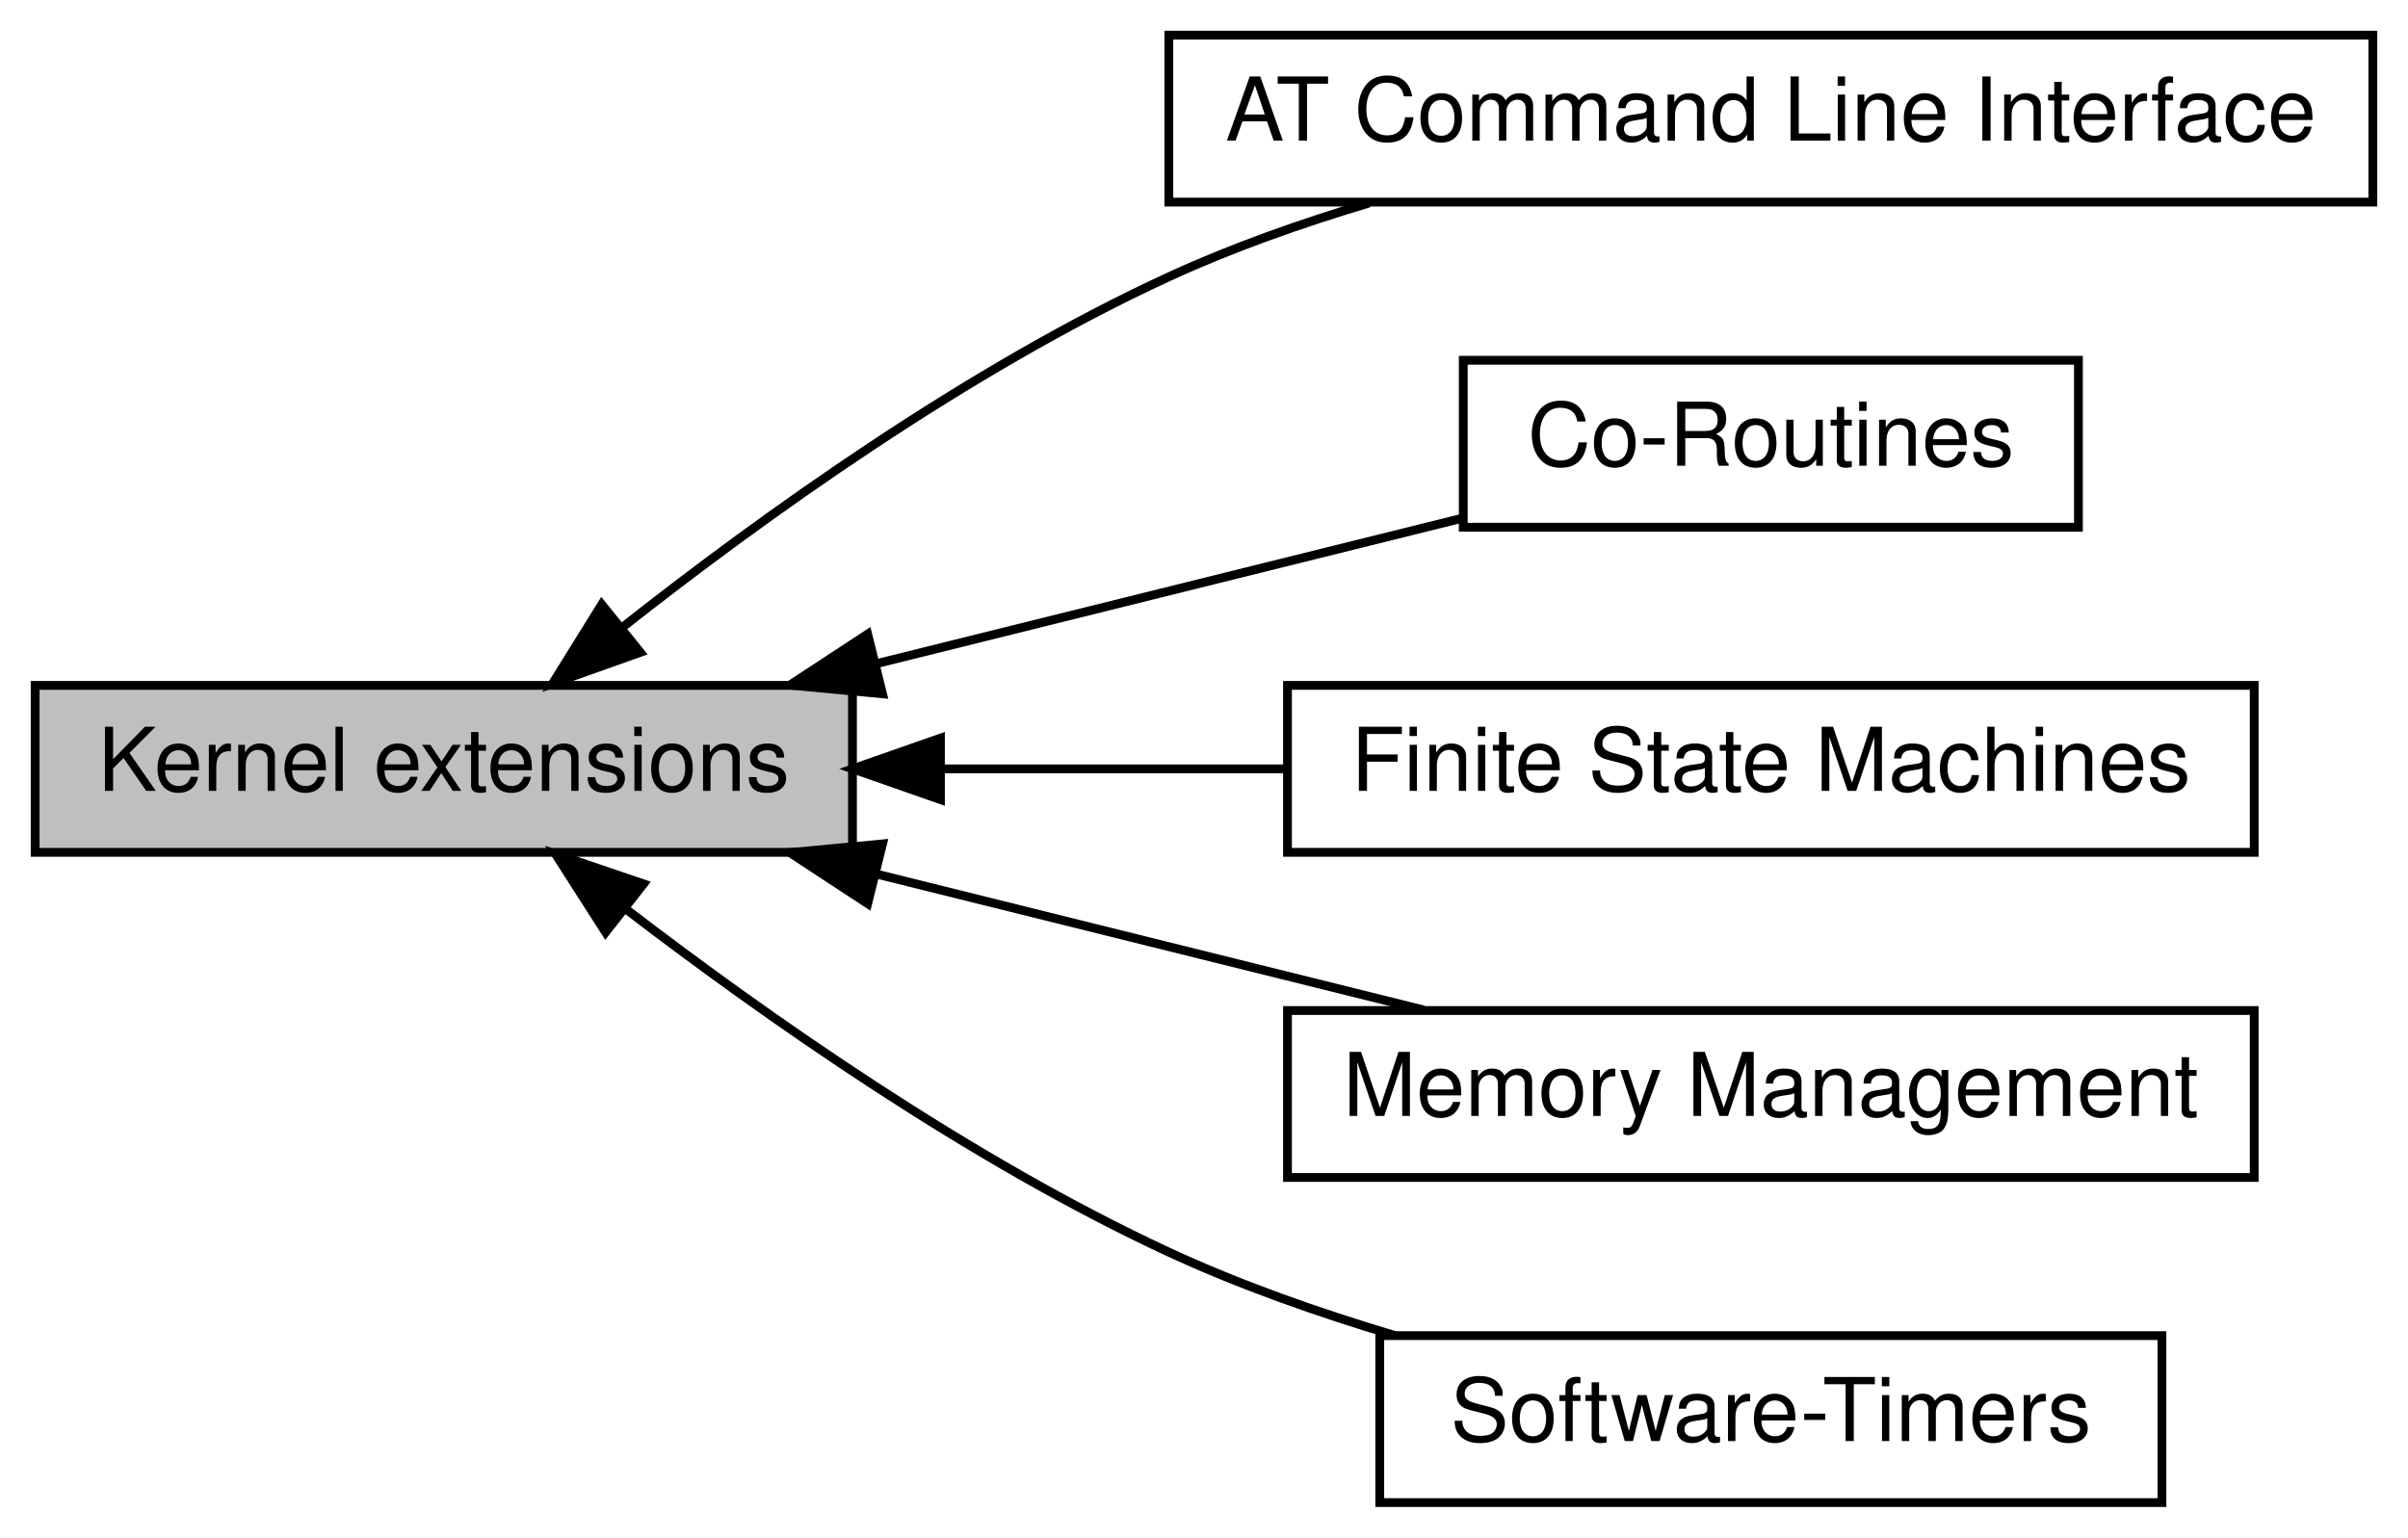
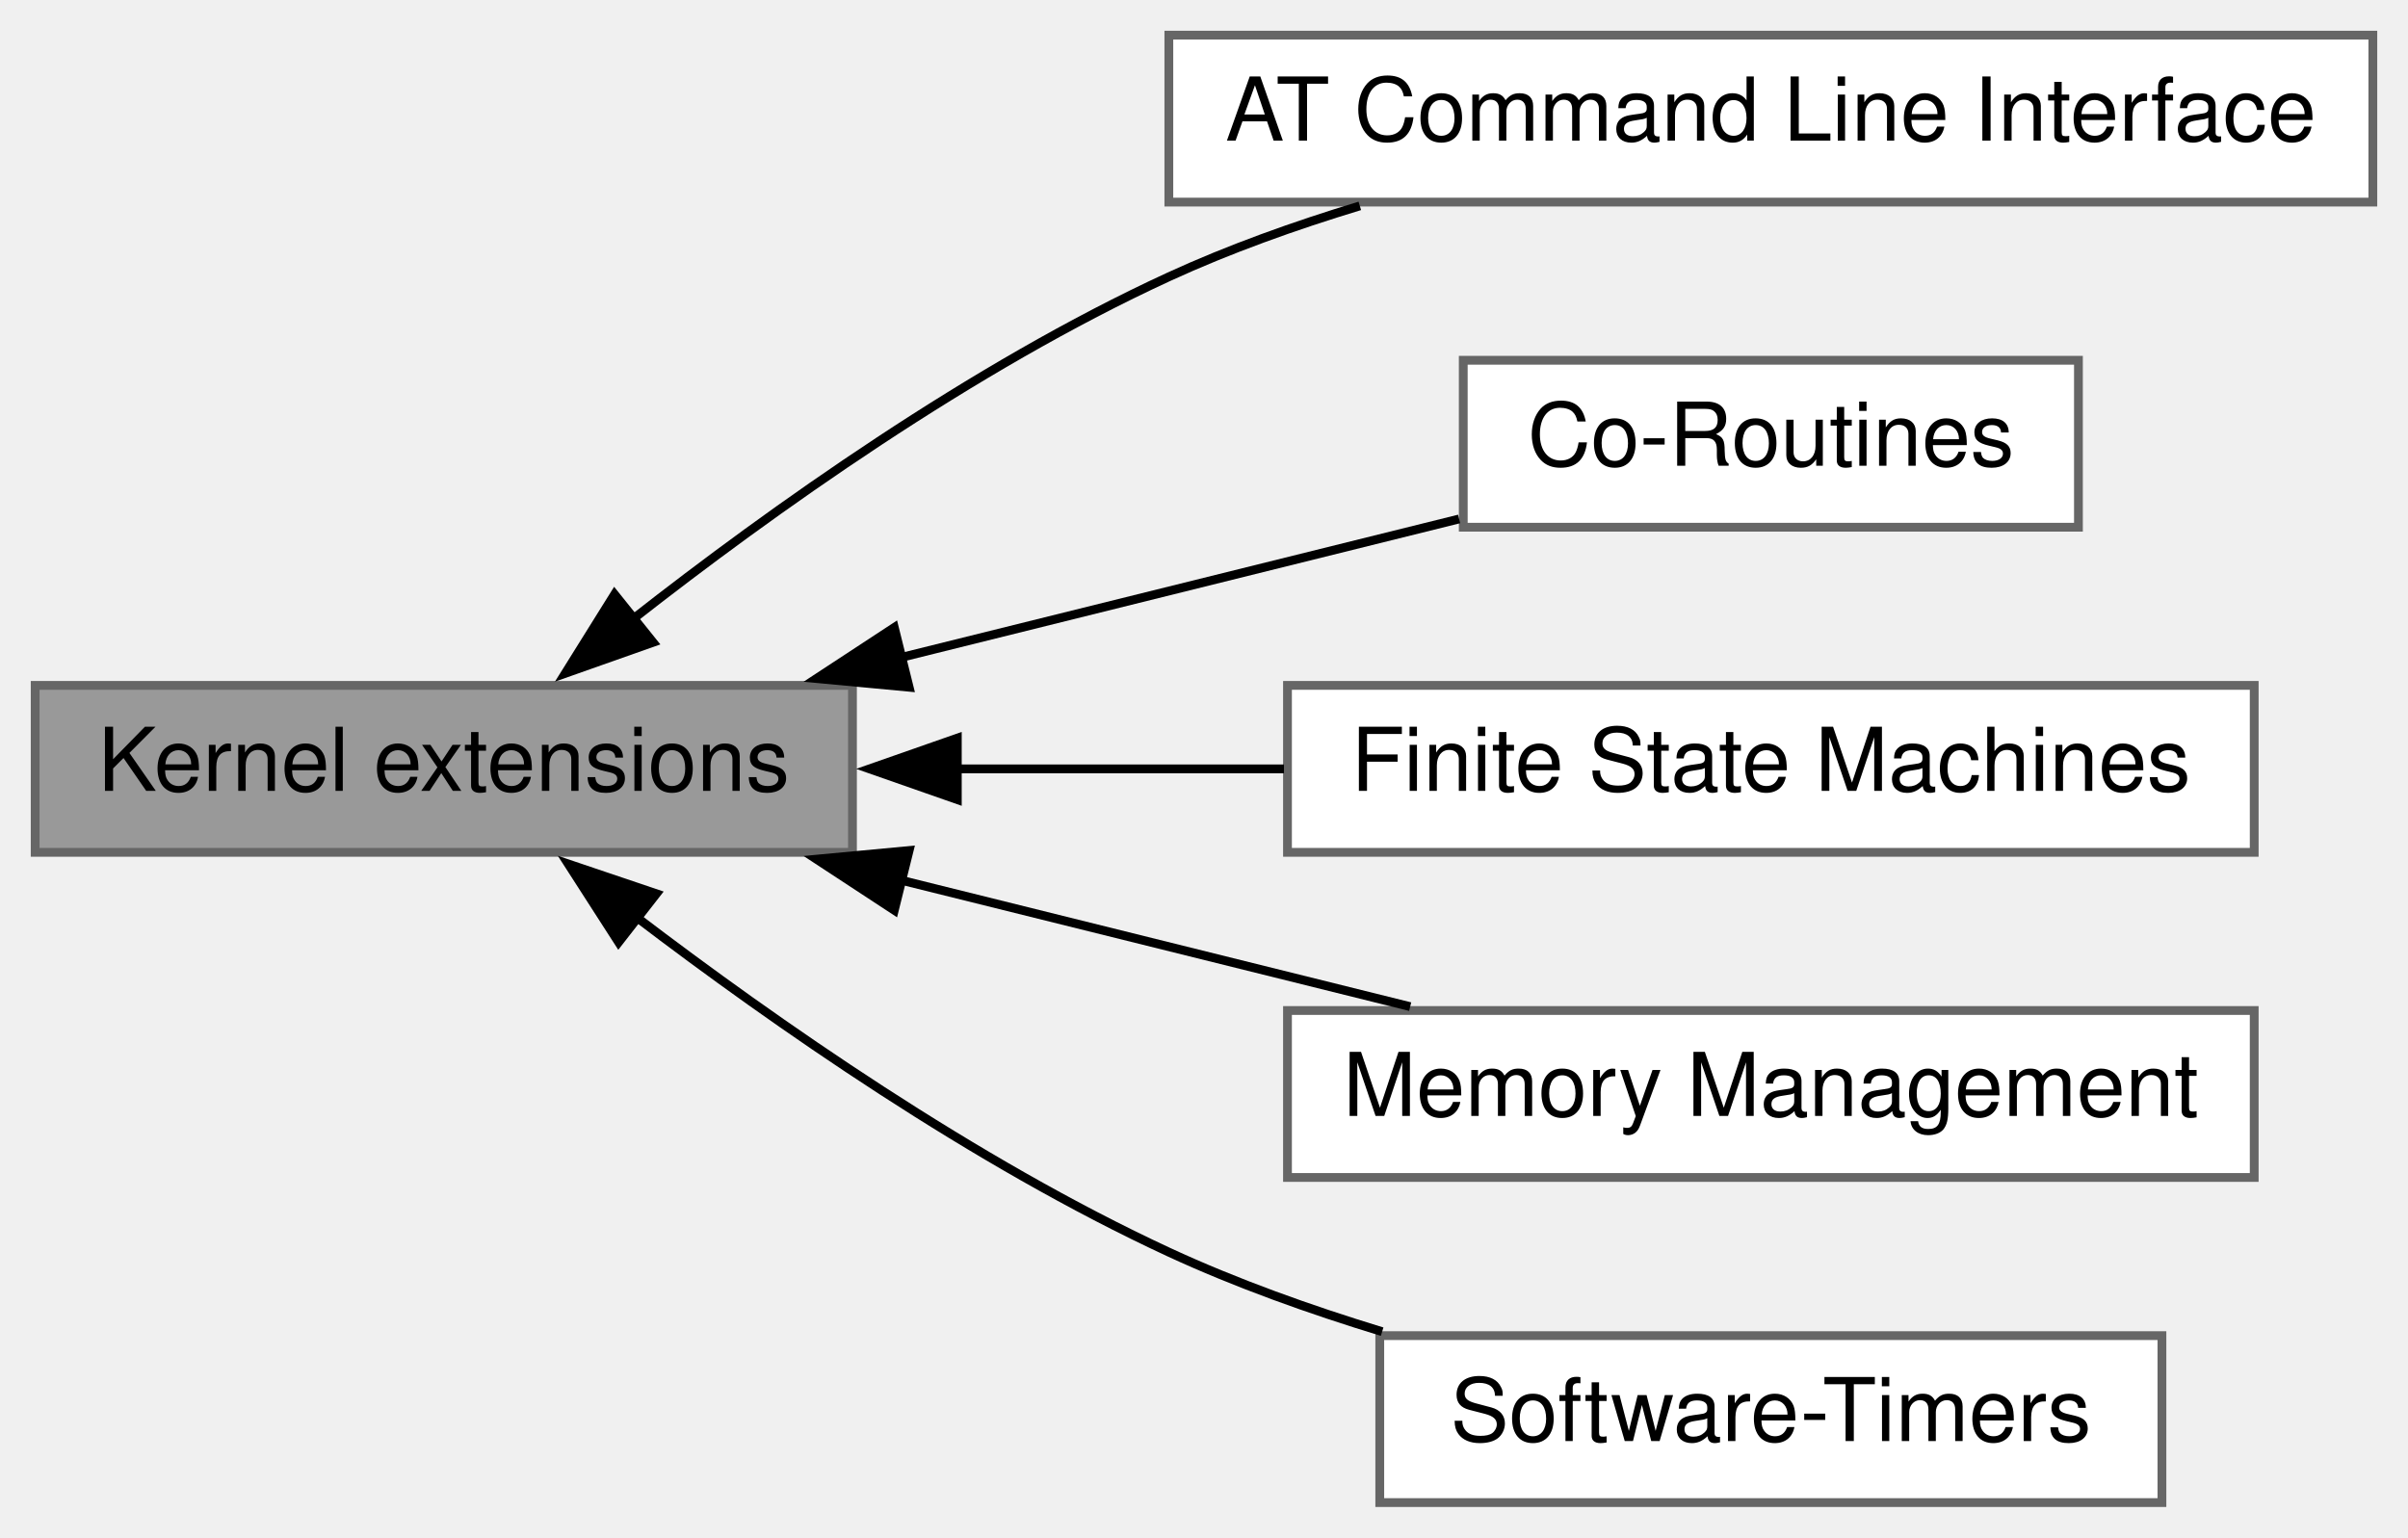
<svg xmlns="http://www.w3.org/2000/svg" xmlns:xlink="http://www.w3.org/1999/xlink" width="274pt" height="175pt" viewBox="0.00 0.00 274.00 175.00">
  <g id="graph0" class="graph" transform="scale(1 1) rotate(0) translate(4 171)">
-     <polygon fill="white" stroke="transparent" points="-4,4 -4,-171 270,-171 270,4 -4,4" />
    <g id="node1" class="node">
      <g id="a_node1">
        <a xlink:href="group__qatcli.html" target="_top" xlink:title="API for the AT Command Line Interface extension.">
-           <polygon fill="white" stroke="black" points="266,-167 129,-167 129,-148 266,-148 266,-167" />
+           <polygon fill="white" stroke="#666666" points="266,-167 129,-167 129,-148 266,-148 266,-167" />
          <text text-anchor="middle" x="197.5" y="-155" font-family="Helvetica,sans-Serif" font-size="10.00">AT Command Line Interface</text>
        </a>
      </g>
    </g>
    <g id="node2" class="node">
      <g id="a_node2">
        <a xlink:href="group__qcoroutines.html" target="_top" xlink:title="API interface for the Co-Routines extension.">
-           <polygon fill="white" stroke="black" points="232.5,-130 162.5,-130 162.5,-111 232.5,-111 232.5,-130" />
+           <polygon fill="white" stroke="#666666" points="232.5,-130 162.5,-130 162.5,-111 232.5,-111 232.5,-130" />
          <text text-anchor="middle" x="197.5" y="-118" font-family="Helvetica,sans-Serif" font-size="10.00">Co-Routines</text>
        </a>
      </g>
    </g>
    <g id="node3" class="node">
      <g id="a_node3">
        <a xlink:href="group__qfsm.html" target="_top" xlink:title="API interface of the Finite State Machines (FSM) extension.">
-           <polygon fill="white" stroke="black" points="252.5,-93 142.5,-93 142.5,-74 252.5,-74 252.5,-93" />
+           <polygon fill="white" stroke="#666666" points="252.5,-93 142.5,-93 142.5,-74 252.5,-74 252.5,-93" />
          <text text-anchor="middle" x="197.5" y="-81" font-family="Helvetica,sans-Serif" font-size="10.00">Finite State Machines</text>
        </a>
      </g>
    </g>
    <g id="node4" class="node">
      <g id="a_node4">
-         <a xlink:href="group__qmemmang.html" target="_top" xlink:title="API interface for the Memory Management extension.">
-           <polygon fill="white" stroke="black" points="252.5,-56 142.5,-56 142.5,-37 252.5,-37 252.5,-56" />
+         <a xlink:href="group__qmemmang.html" target="_top" xlink:title=" ">
+           <polygon fill="white" stroke="#666666" points="252.5,-56 142.5,-56 142.5,-37 252.5,-37 252.5,-56" />
          <text text-anchor="middle" x="197.5" y="-44" font-family="Helvetica,sans-Serif" font-size="10.00">Memory Management</text>
        </a>
      </g>
    </g>
    <g id="node5" class="node">
      <g id="a_node5">
        <a xlink:title=" ">
-           <polygon fill="#bfbfbf" stroke="black" points="93,-93 0,-93 0,-74 93,-74 93,-93" />
+           <polygon fill="#999999" stroke="#666666" points="93,-93 0,-93 0,-74 93,-74 93,-93" />
          <text text-anchor="middle" x="46.5" y="-81" font-family="Helvetica,sans-Serif" font-size="10.00">Kernel extensions</text>
        </a>
      </g>
    </g>
    <g id="edge4" class="edge">
-       <path fill="none" stroke="black" d="M66.84,-99.62C82.66,-112.09 106.1,-128.96 129,-139.5 136.16,-142.8 144.04,-145.58 151.8,-147.9" />
-       <polygon fill="black" stroke="black" points="68.86,-96.76 58.88,-93.21 64.47,-102.21 68.86,-96.76" />
+       <path fill="none" stroke="black" d="M68,-100.53C83.8,-112.91 106.66,-129.22 129,-139.5 135.83,-142.64 143.31,-145.32 150.73,-147.57" />
+       <polygon fill="black" stroke="black" points="70.31,-97.9 60.32,-94.37 65.93,-103.36 70.31,-97.9" />
    </g>
    <g id="edge3" class="edge">
-       <path fill="none" stroke="black" d="M95.59,-95.44C117.34,-100.84 142.55,-107.1 162.33,-112.01" />
-       <polygon fill="black" stroke="black" points="96.42,-92.04 85.87,-93.03 94.73,-98.84 96.42,-92.04" />
+       <path fill="none" stroke="black" d="M98.42,-96.15C119.4,-101.35 143.16,-107.25 162.03,-111.94" />
+       <polygon fill="black" stroke="black" points="99.45,-92.79 88.9,-93.78 97.76,-99.59 99.45,-92.79" />
    </g>
    <g id="edge1" class="edge">
-       <path fill="none" stroke="black" d="M103.11,-83.5C115.94,-83.5 129.58,-83.5 142.36,-83.5" />
-       <polygon fill="black" stroke="black" points="103.01,-80 93.01,-83.5 103.01,-87 103.01,-80" />
+       <path fill="none" stroke="black" d="M104.89,-83.5C117.12,-83.5 129.99,-83.5 142.1,-83.5" />
+       <polygon fill="black" stroke="black" points="104.93,-80 94.93,-83.5 104.93,-87 104.93,-80" />
    </g>
    <g id="edge5" class="edge">
-       <path fill="none" stroke="black" d="M95.8,-71.51C115.95,-66.5 139.02,-60.77 158,-56.06" />
-       <polygon fill="black" stroke="black" points="94.73,-68.16 85.87,-73.97 96.42,-74.96 94.73,-68.16" />
+       <path fill="none" stroke="black" d="M98.57,-70.82C117.49,-66.12 138.66,-60.86 156.46,-56.44" />
+       <polygon fill="black" stroke="black" points="97.76,-67.41 88.9,-73.22 99.45,-74.21 97.76,-67.41" />
    </g>
    <g id="node6" class="node">
      <g id="a_node6">
        <a xlink:href="group__qstimers.html" target="_top" xlink:title="API interface for the STimers extension.">
-           <polygon fill="white" stroke="black" points="242,-19 153,-19 153,0 242,0 242,-19" />
+           <polygon fill="white" stroke="#666666" points="242,-19 153,-19 153,0 242,0 242,-19" />
          <text text-anchor="middle" x="197.5" y="-7" font-family="Helvetica,sans-Serif" font-size="10.00">Software-Timers</text>
        </a>
      </g>
    </g>
    <g id="edge2" class="edge">
-       <path fill="none" stroke="black" d="M67.2,-67.56C83.07,-55.39 106.39,-38.98 129,-28.5 137.06,-24.76 146.02,-21.61 154.7,-19.02" />
-       <polygon fill="black" stroke="black" points="64.91,-64.9 59.2,-73.82 69.23,-70.41 64.91,-64.9" />
+       <path fill="none" stroke="black" d="M68.36,-66.67C84.2,-54.6 106.94,-38.72 129,-28.5 136.62,-24.97 145.04,-21.96 153.27,-19.45" />
+       <polygon fill="black" stroke="black" points="66.39,-63.77 60.66,-72.68 70.69,-69.29 66.39,-63.77" />
    </g>
  </g>
</svg>
